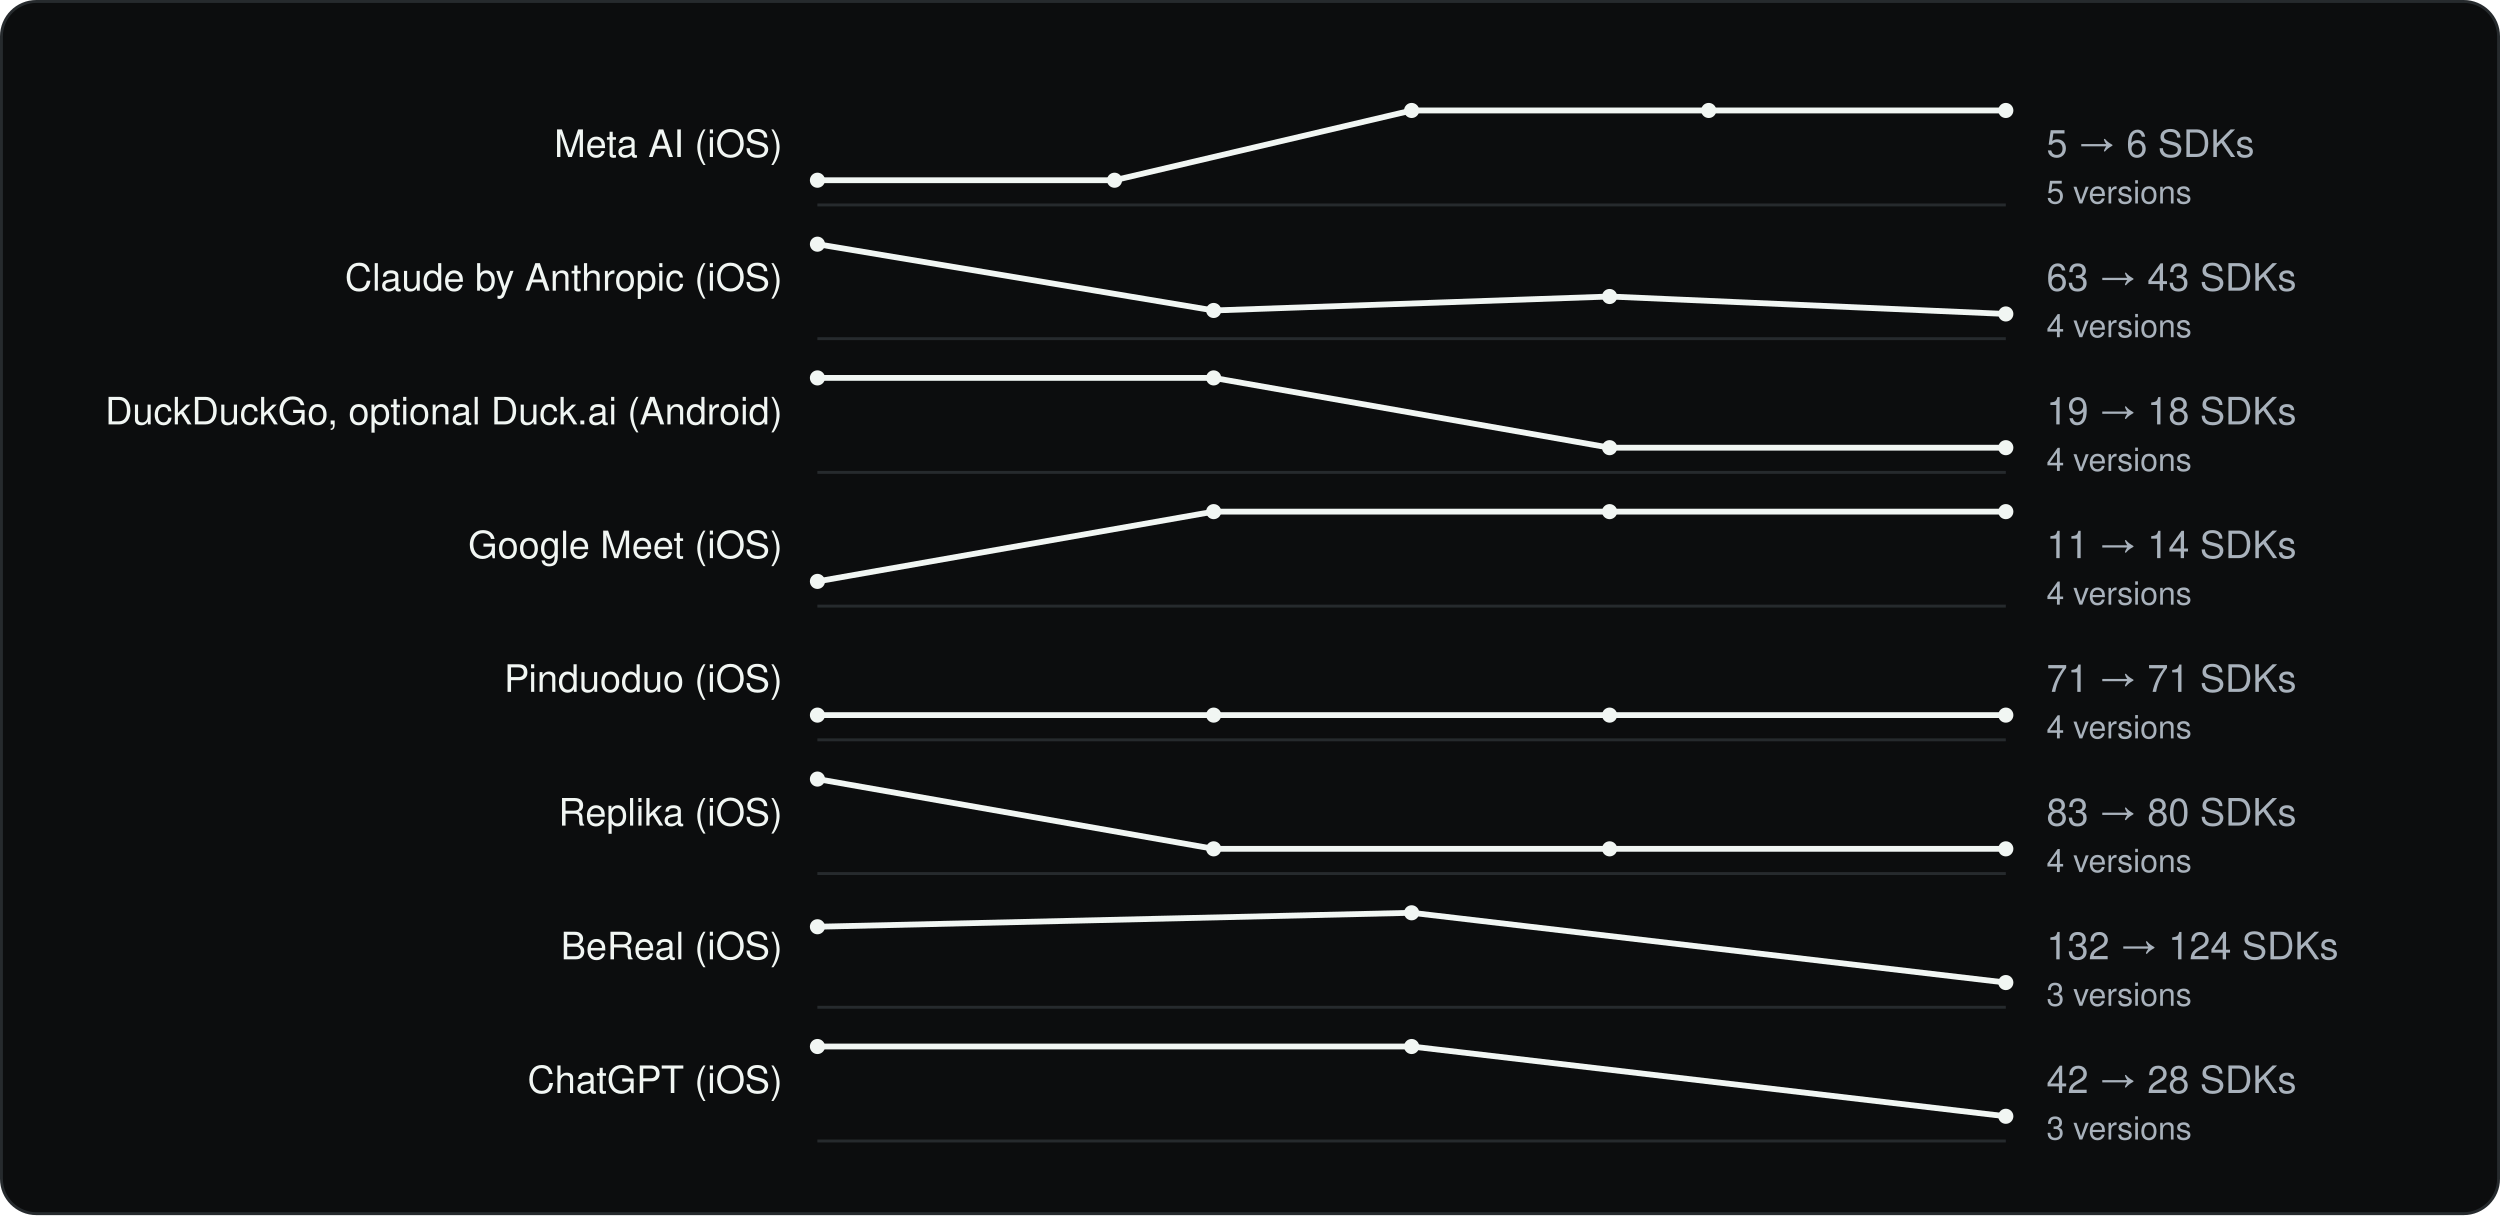
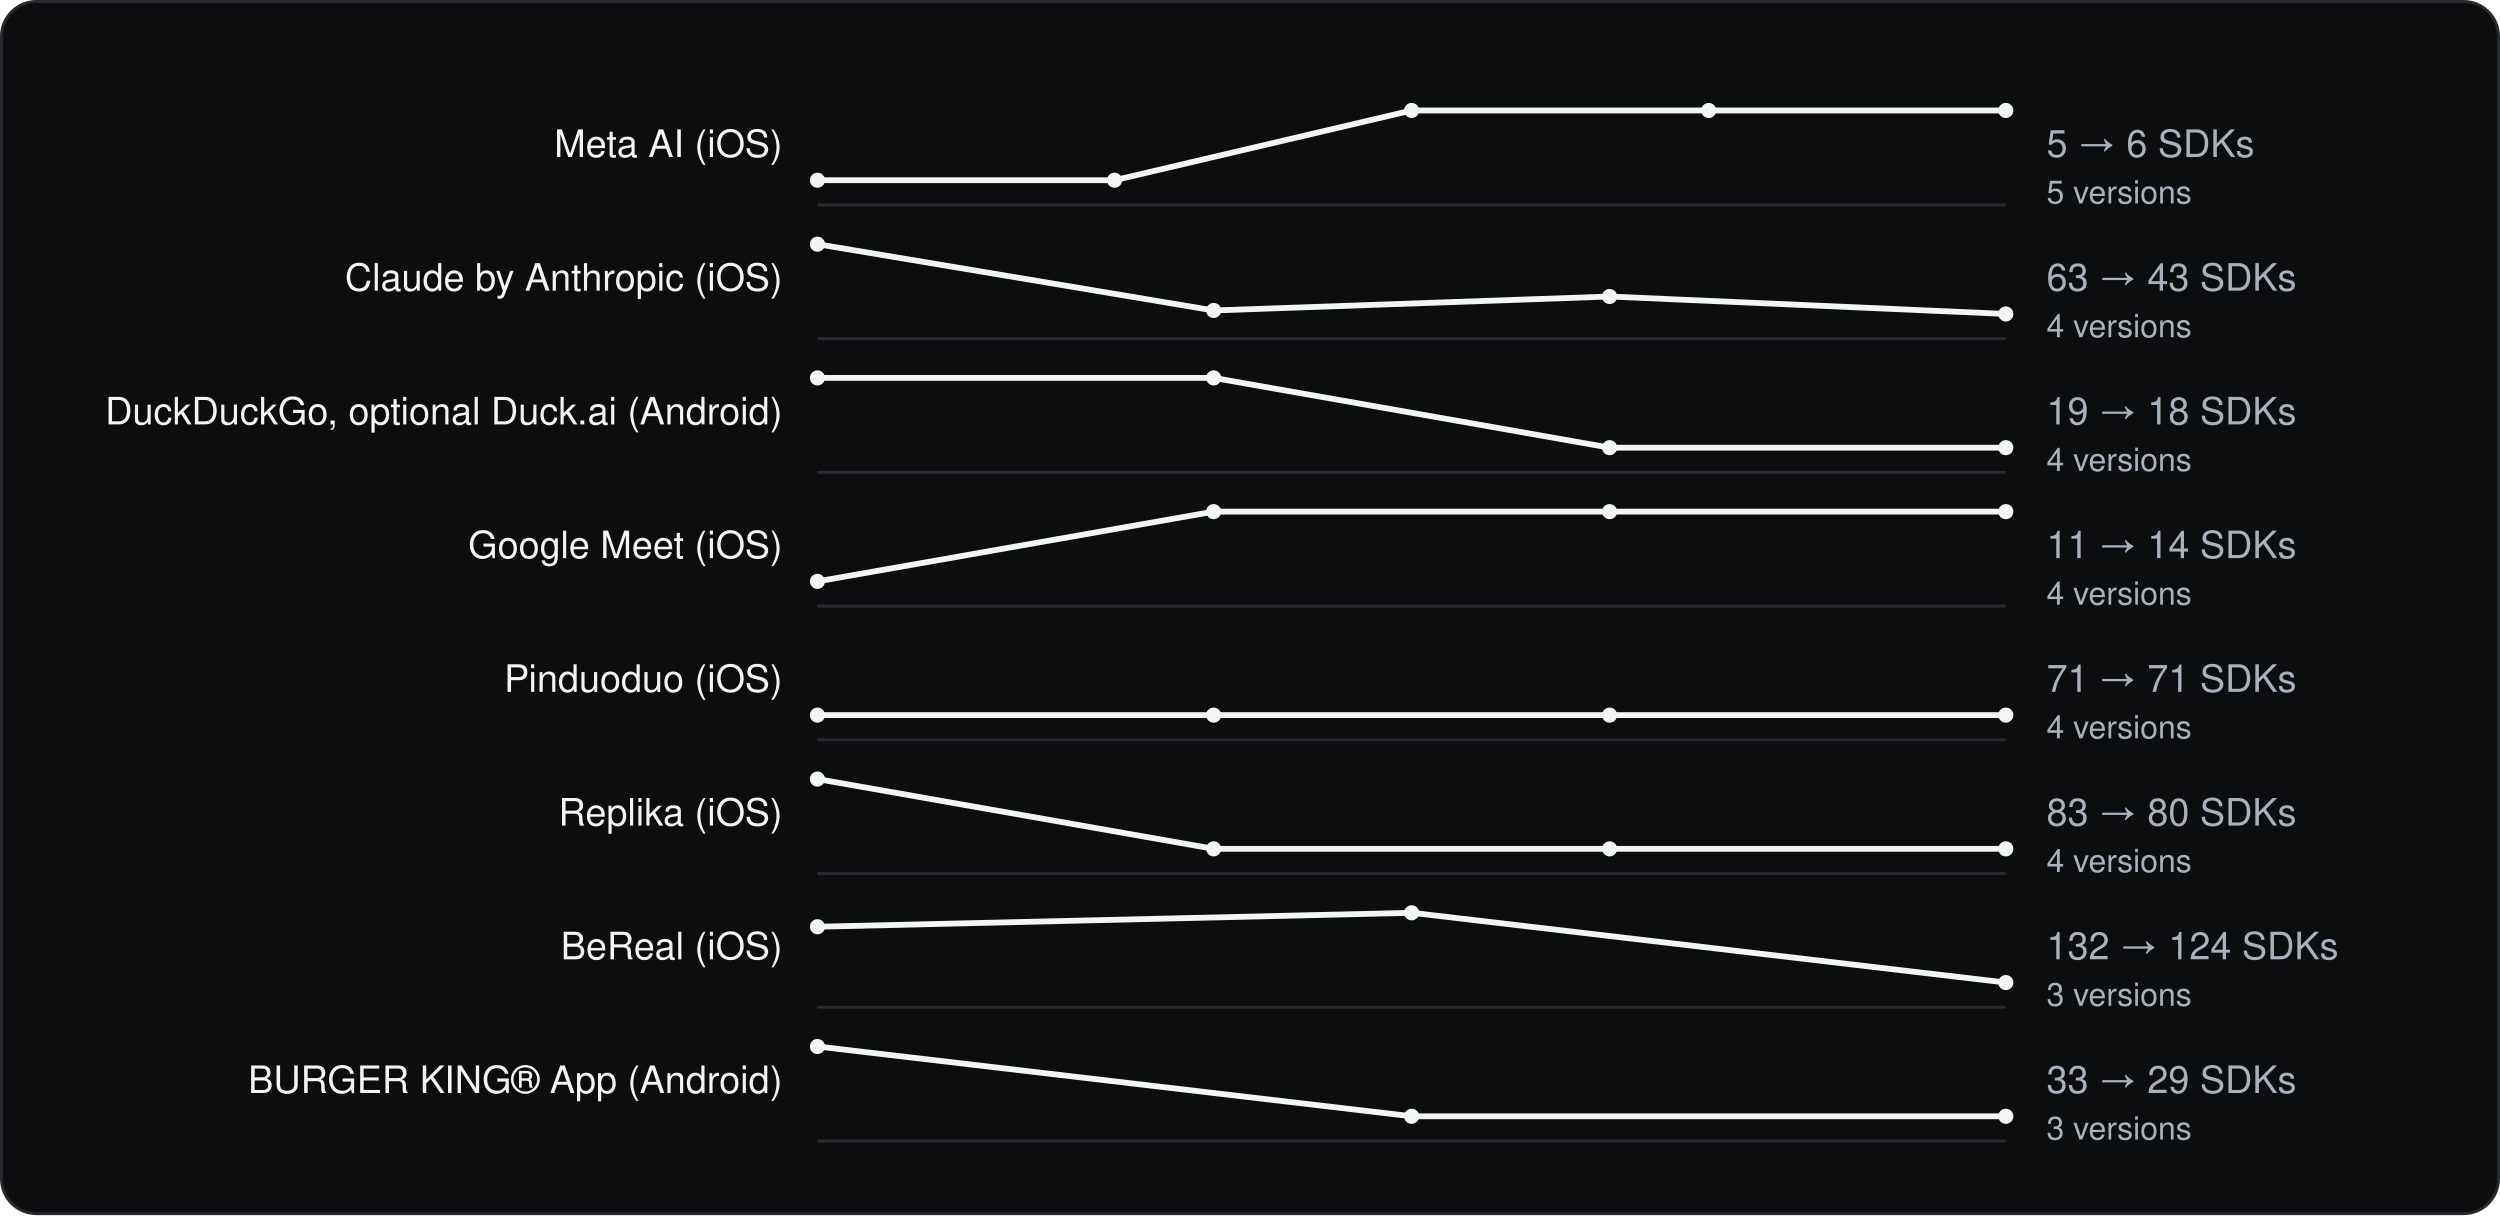
<svg xmlns="http://www.w3.org/2000/svg" viewBox="0 0 860 418" width="860" height="418" role="img" aria-label="SDK count across versions" font-family="Geist, -apple-system, BlinkMacSystemFont, 'Segoe UI', Helvetica, Arial, sans-serif">
  <rect x="0.5" y="0.5" width="859" height="417" rx="12" fill="#0C0D0E" stroke="#262A2D" />
  <g transform="translate(20 20)">
    <text x="249.18" y="34" font-size="13" text-anchor="end" fill="#F1F6F3">Meta AI (iOS)</text>
    <line x1="261.18" y1="50.5" x2="670.0" y2="50.5" stroke="#262A2D" />
    <polyline fill="none" stroke-width="2" stroke-linejoin="round" stroke="#F1F6F3" points="261.2,42.0 363.4,42.0 465.6,18.0 567.8,18.0 670.0,18.0" />
    <circle cx="261.2" cy="42.0" r="2.6" fill="#F1F6F3" />
    <circle cx="363.4" cy="42.0" r="2.6" fill="#F1F6F3" />
    <circle cx="465.6" cy="18.0" r="2.6" fill="#F1F6F3" />
    <circle cx="567.8" cy="18.0" r="2.6" fill="#F1F6F3" />
    <circle cx="670.0" cy="18.0" r="2.6" fill="#F1F6F3" />
    <text x="684.0" y="34" font-size="13" fill="#A9B2BC">5 → 6 SDKs</text>
    <text x="684.0" y="50" font-size="11" fill="#A9B2BC">5 versions</text>
    <text x="249.18" y="80" font-size="13" text-anchor="end" fill="#F1F6F3">Claude by Anthropic (iOS)</text>
    <line x1="261.18" y1="96.5" x2="670.0" y2="96.5" stroke="#262A2D" />
    <polyline fill="none" stroke-width="2" stroke-linejoin="round" stroke="#F1F6F3" points="261.2,64.0 397.5,86.8 533.7,82.0 670.0,88.0" />
    <circle cx="261.2" cy="64.0" r="2.6" fill="#F1F6F3" />
    <circle cx="397.5" cy="86.8" r="2.6" fill="#F1F6F3" />
    <circle cx="533.7" cy="82.0" r="2.6" fill="#F1F6F3" />
    <circle cx="670.0" cy="88.0" r="2.6" fill="#F1F6F3" />
    <text x="684.0" y="80" font-size="13" fill="#A9B2BC">63 → 43 SDKs</text>
    <text x="684.0" y="96" font-size="11" fill="#A9B2BC">4 versions</text>
    <text x="249.18" y="126" font-size="13" text-anchor="end" fill="#F1F6F3">DuckDuckGo, optional Duck.ai (Android)</text>
    <line x1="261.18" y1="142.5" x2="670.0" y2="142.5" stroke="#262A2D" />
    <polyline fill="none" stroke-width="2" stroke-linejoin="round" stroke="#F1F6F3" points="261.2,110.0 397.5,110.0 533.7,134.0 670.0,134.0" />
    <circle cx="261.2" cy="110.0" r="2.6" fill="#F1F6F3" />
    <circle cx="397.5" cy="110.0" r="2.6" fill="#F1F6F3" />
    <circle cx="533.7" cy="134.0" r="2.6" fill="#F1F6F3" />
    <circle cx="670.0" cy="134.0" r="2.6" fill="#F1F6F3" />
    <text x="684.0" y="126" font-size="13" fill="#A9B2BC">19 → 18 SDKs</text>
    <text x="684.0" y="142" font-size="11" fill="#A9B2BC">4 versions</text>
    <text x="249.18" y="172" font-size="13" text-anchor="end" fill="#F1F6F3">Google Meet (iOS)</text>
    <line x1="261.18" y1="188.5" x2="670.0" y2="188.5" stroke="#262A2D" />
    <polyline fill="none" stroke-width="2" stroke-linejoin="round" stroke="#F1F6F3" points="261.2,180.0 397.5,156.0 533.7,156.0 670.0,156.0" />
    <circle cx="261.2" cy="180.0" r="2.6" fill="#F1F6F3" />
    <circle cx="397.5" cy="156.0" r="2.6" fill="#F1F6F3" />
    <circle cx="533.7" cy="156.0" r="2.6" fill="#F1F6F3" />
    <circle cx="670.0" cy="156.0" r="2.6" fill="#F1F6F3" />
    <text x="684.0" y="172" font-size="13" fill="#A9B2BC">11 → 14 SDKs</text>
    <text x="684.0" y="188" font-size="11" fill="#A9B2BC">4 versions</text>
    <text x="249.18" y="218" font-size="13" text-anchor="end" fill="#F1F6F3">Pinduoduo (iOS)</text>
    <line x1="261.18" y1="234.5" x2="670.0" y2="234.5" stroke="#262A2D" />
    <polyline fill="none" stroke-width="2" stroke-linejoin="round" stroke="#F1F6F3" points="261.2,226.0 397.5,226.0 533.7,226.0 670.0,226.0" />
    <circle cx="261.2" cy="226.0" r="2.6" fill="#F1F6F3" />
    <circle cx="397.5" cy="226.0" r="2.6" fill="#F1F6F3" />
    <circle cx="533.7" cy="226.0" r="2.6" fill="#F1F6F3" />
    <circle cx="670.0" cy="226.0" r="2.6" fill="#F1F6F3" />
    <text x="684.0" y="218" font-size="13" fill="#A9B2BC">71 → 71 SDKs</text>
    <text x="684.0" y="234" font-size="11" fill="#A9B2BC">4 versions</text>
    <text x="249.18" y="264" font-size="13" text-anchor="end" fill="#F1F6F3">Replika (iOS)</text>
    <line x1="261.18" y1="280.5" x2="670.0" y2="280.5" stroke="#262A2D" />
    <polyline fill="none" stroke-width="2" stroke-linejoin="round" stroke="#F1F6F3" points="261.2,248.0 397.5,272.0 533.7,272.0 670.0,272.0" />
    <circle cx="261.2" cy="248.0" r="2.6" fill="#F1F6F3" />
    <circle cx="397.5" cy="272.0" r="2.6" fill="#F1F6F3" />
    <circle cx="533.7" cy="272.0" r="2.6" fill="#F1F6F3" />
    <circle cx="670.0" cy="272.0" r="2.6" fill="#F1F6F3" />
    <text x="684.0" y="264" font-size="13" fill="#A9B2BC">83 → 80 SDKs</text>
    <text x="684.0" y="280" font-size="11" fill="#A9B2BC">4 versions</text>
    <text x="249.18" y="310" font-size="13" text-anchor="end" fill="#F1F6F3">BeReal (iOS)</text>
    <line x1="261.18" y1="326.5" x2="670.0" y2="326.5" stroke="#262A2D" />
    <polyline fill="none" stroke-width="2" stroke-linejoin="round" stroke="#F1F6F3" points="261.2,298.8 465.6,294.0 670.0,318.0" />
    <circle cx="261.2" cy="298.8" r="2.6" fill="#F1F6F3" />
    <circle cx="465.6" cy="294.0" r="2.6" fill="#F1F6F3" />
    <circle cx="670.0" cy="318.0" r="2.6" fill="#F1F6F3" />
    <text x="684.0" y="310" font-size="13" fill="#A9B2BC">132 → 124 SDKs</text>
    <text x="684.0" y="326" font-size="11" fill="#A9B2BC">3 versions</text>
-     <text x="249.18" y="356" font-size="13" text-anchor="end" fill="#F1F6F3">ChatGPT (iOS)</text>
+     <text x="249.18" y="356" font-size="13" text-anchor="end" fill="#F1F6F3">BURGER KING® App (Android)</text>
    <line x1="261.18" y1="372.5" x2="670.0" y2="372.5" stroke="#262A2D" />
-     <polyline fill="none" stroke-width="2" stroke-linejoin="round" stroke="#F1F6F3" points="261.2,340.0 465.6,340.0 670.0,364.0" />
+     <polyline fill="none" stroke-width="2" stroke-linejoin="round" stroke="#F1F6F3" points="261.2,340.0 465.6,364.0 670.0,364.0" />
    <circle cx="261.2" cy="340.0" r="2.6" fill="#F1F6F3" />
-     <circle cx="465.6" cy="340.0" r="2.6" fill="#F1F6F3" />
+     <circle cx="465.6" cy="364.0" r="2.6" fill="#F1F6F3" />
    <circle cx="670.0" cy="364.0" r="2.6" fill="#F1F6F3" />
-     <text x="684.0" y="356" font-size="13" fill="#A9B2BC">42 → 28 SDKs</text>
+     <text x="684.0" y="356" font-size="13" fill="#A9B2BC">33 → 29 SDKs</text>
    <text x="684.0" y="372" font-size="11" fill="#A9B2BC">3 versions</text>
  </g>
</svg>
